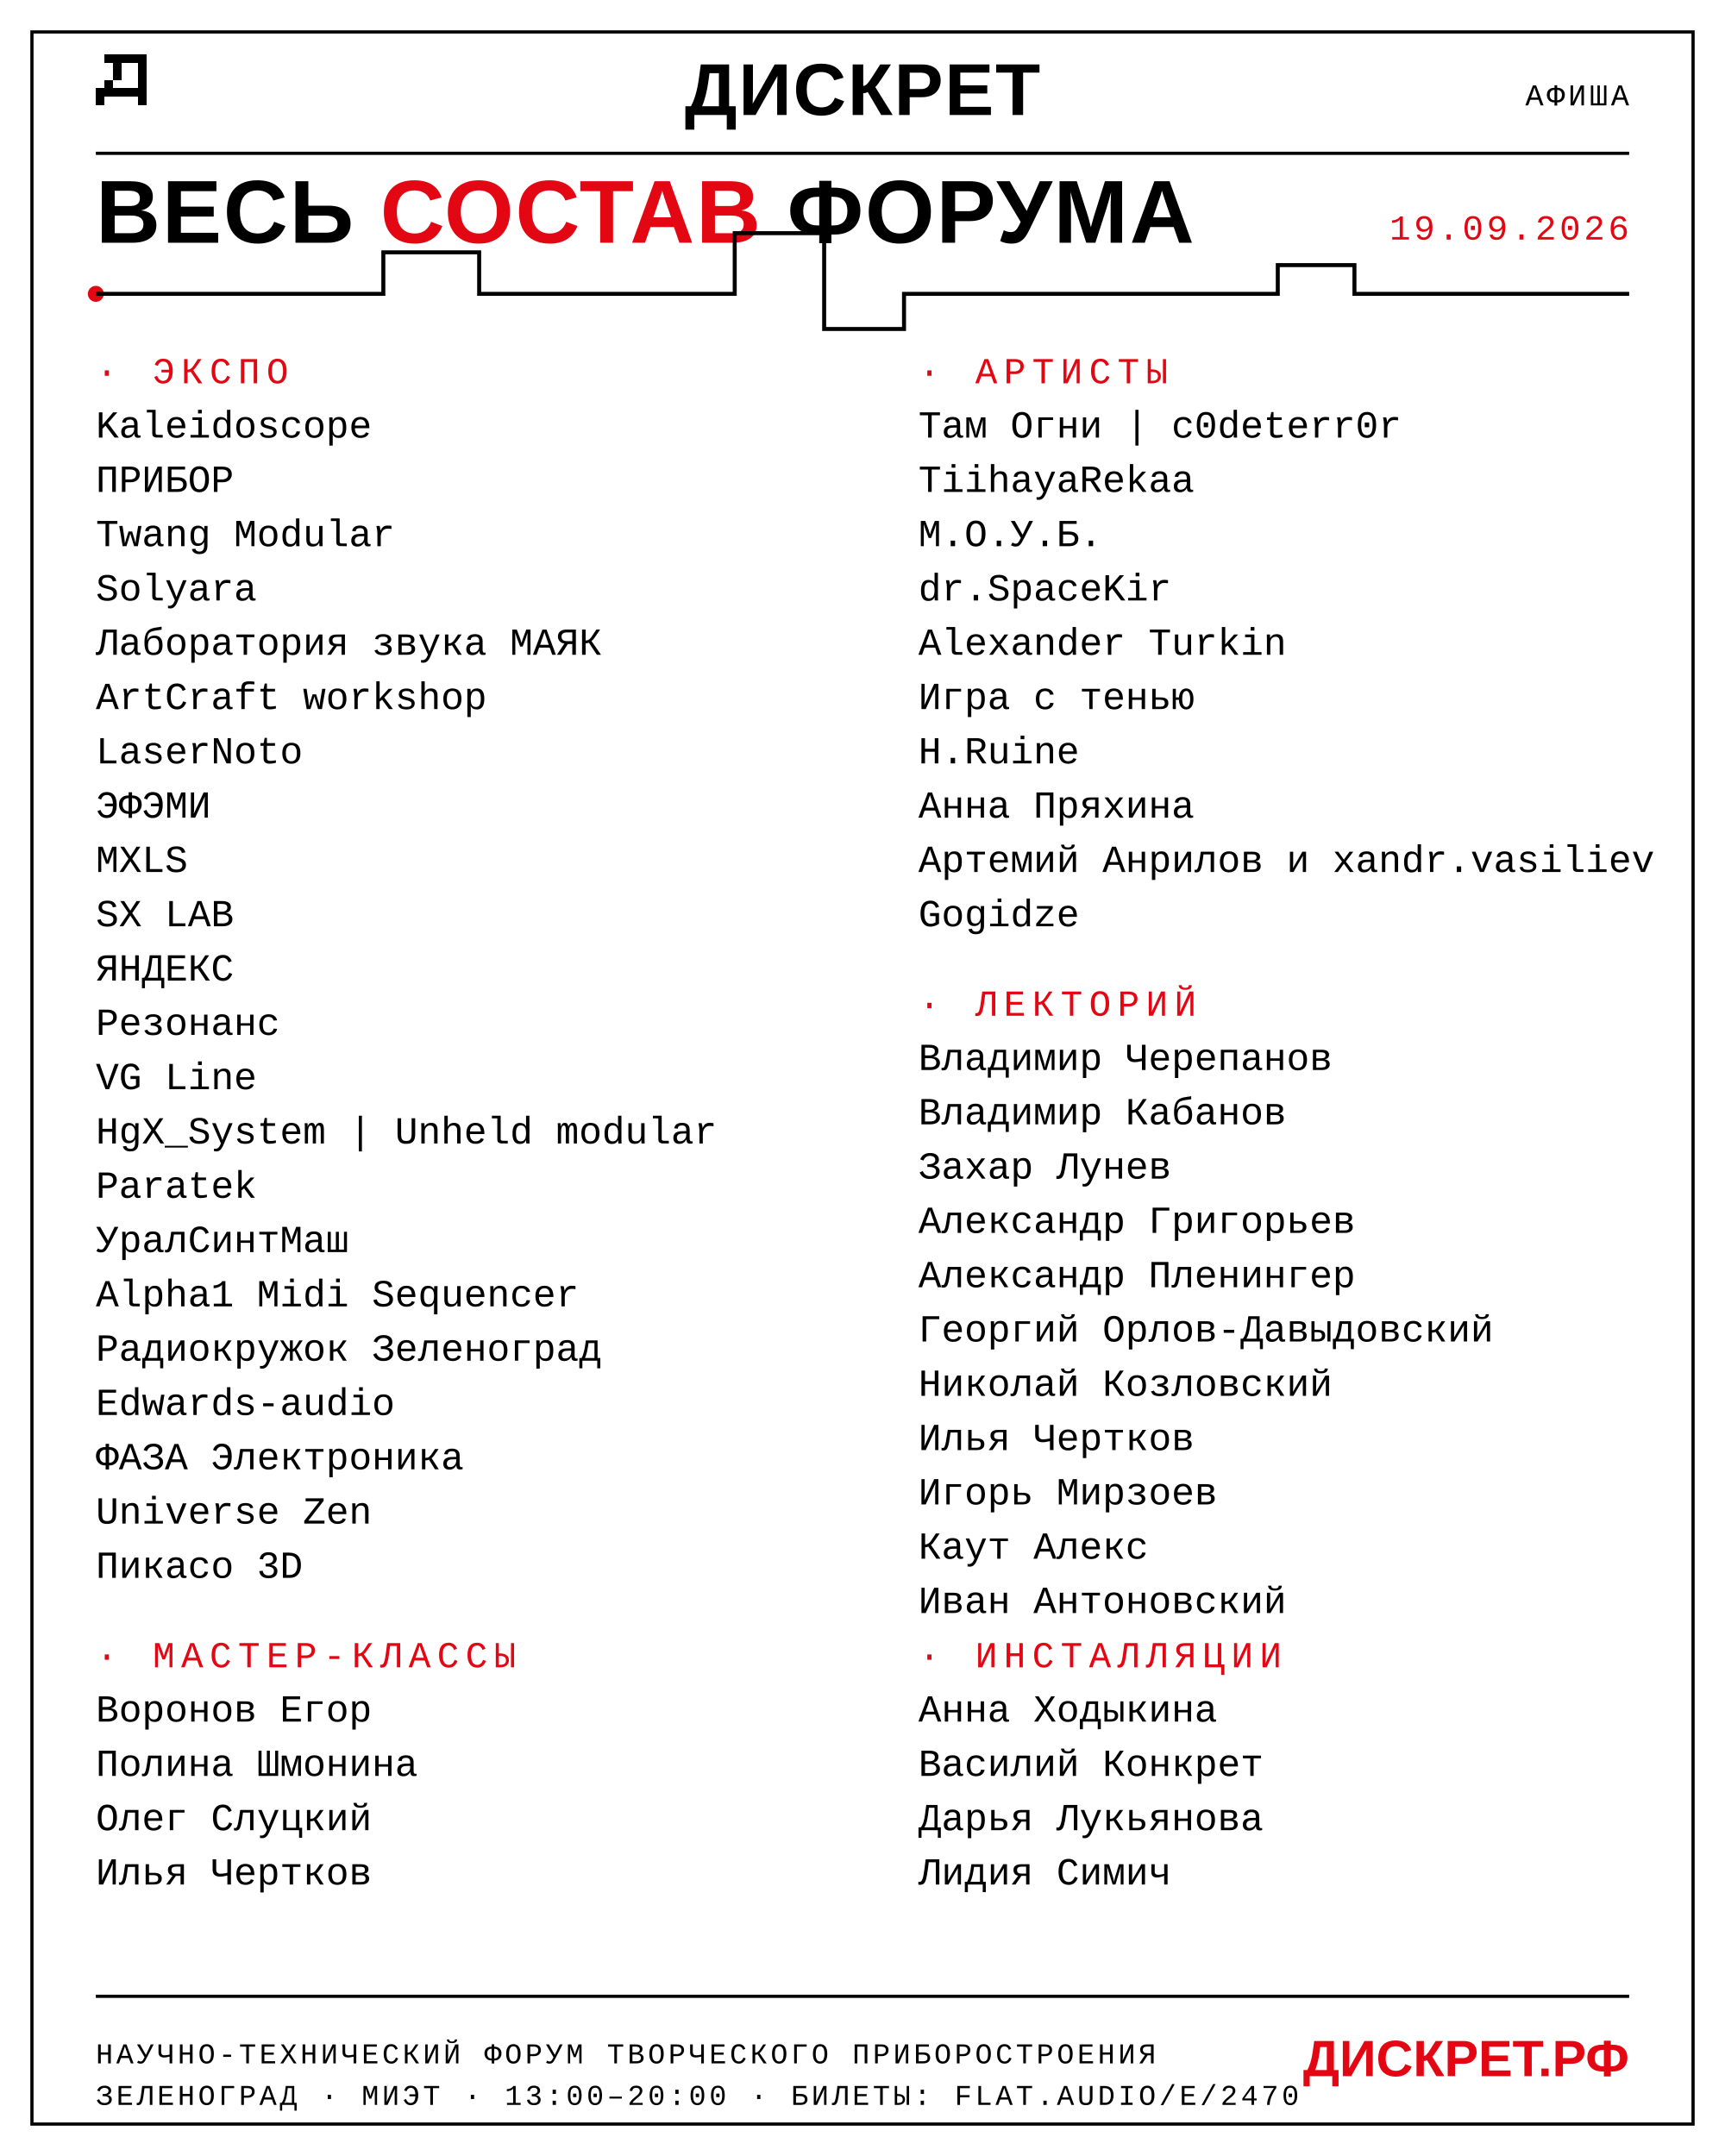
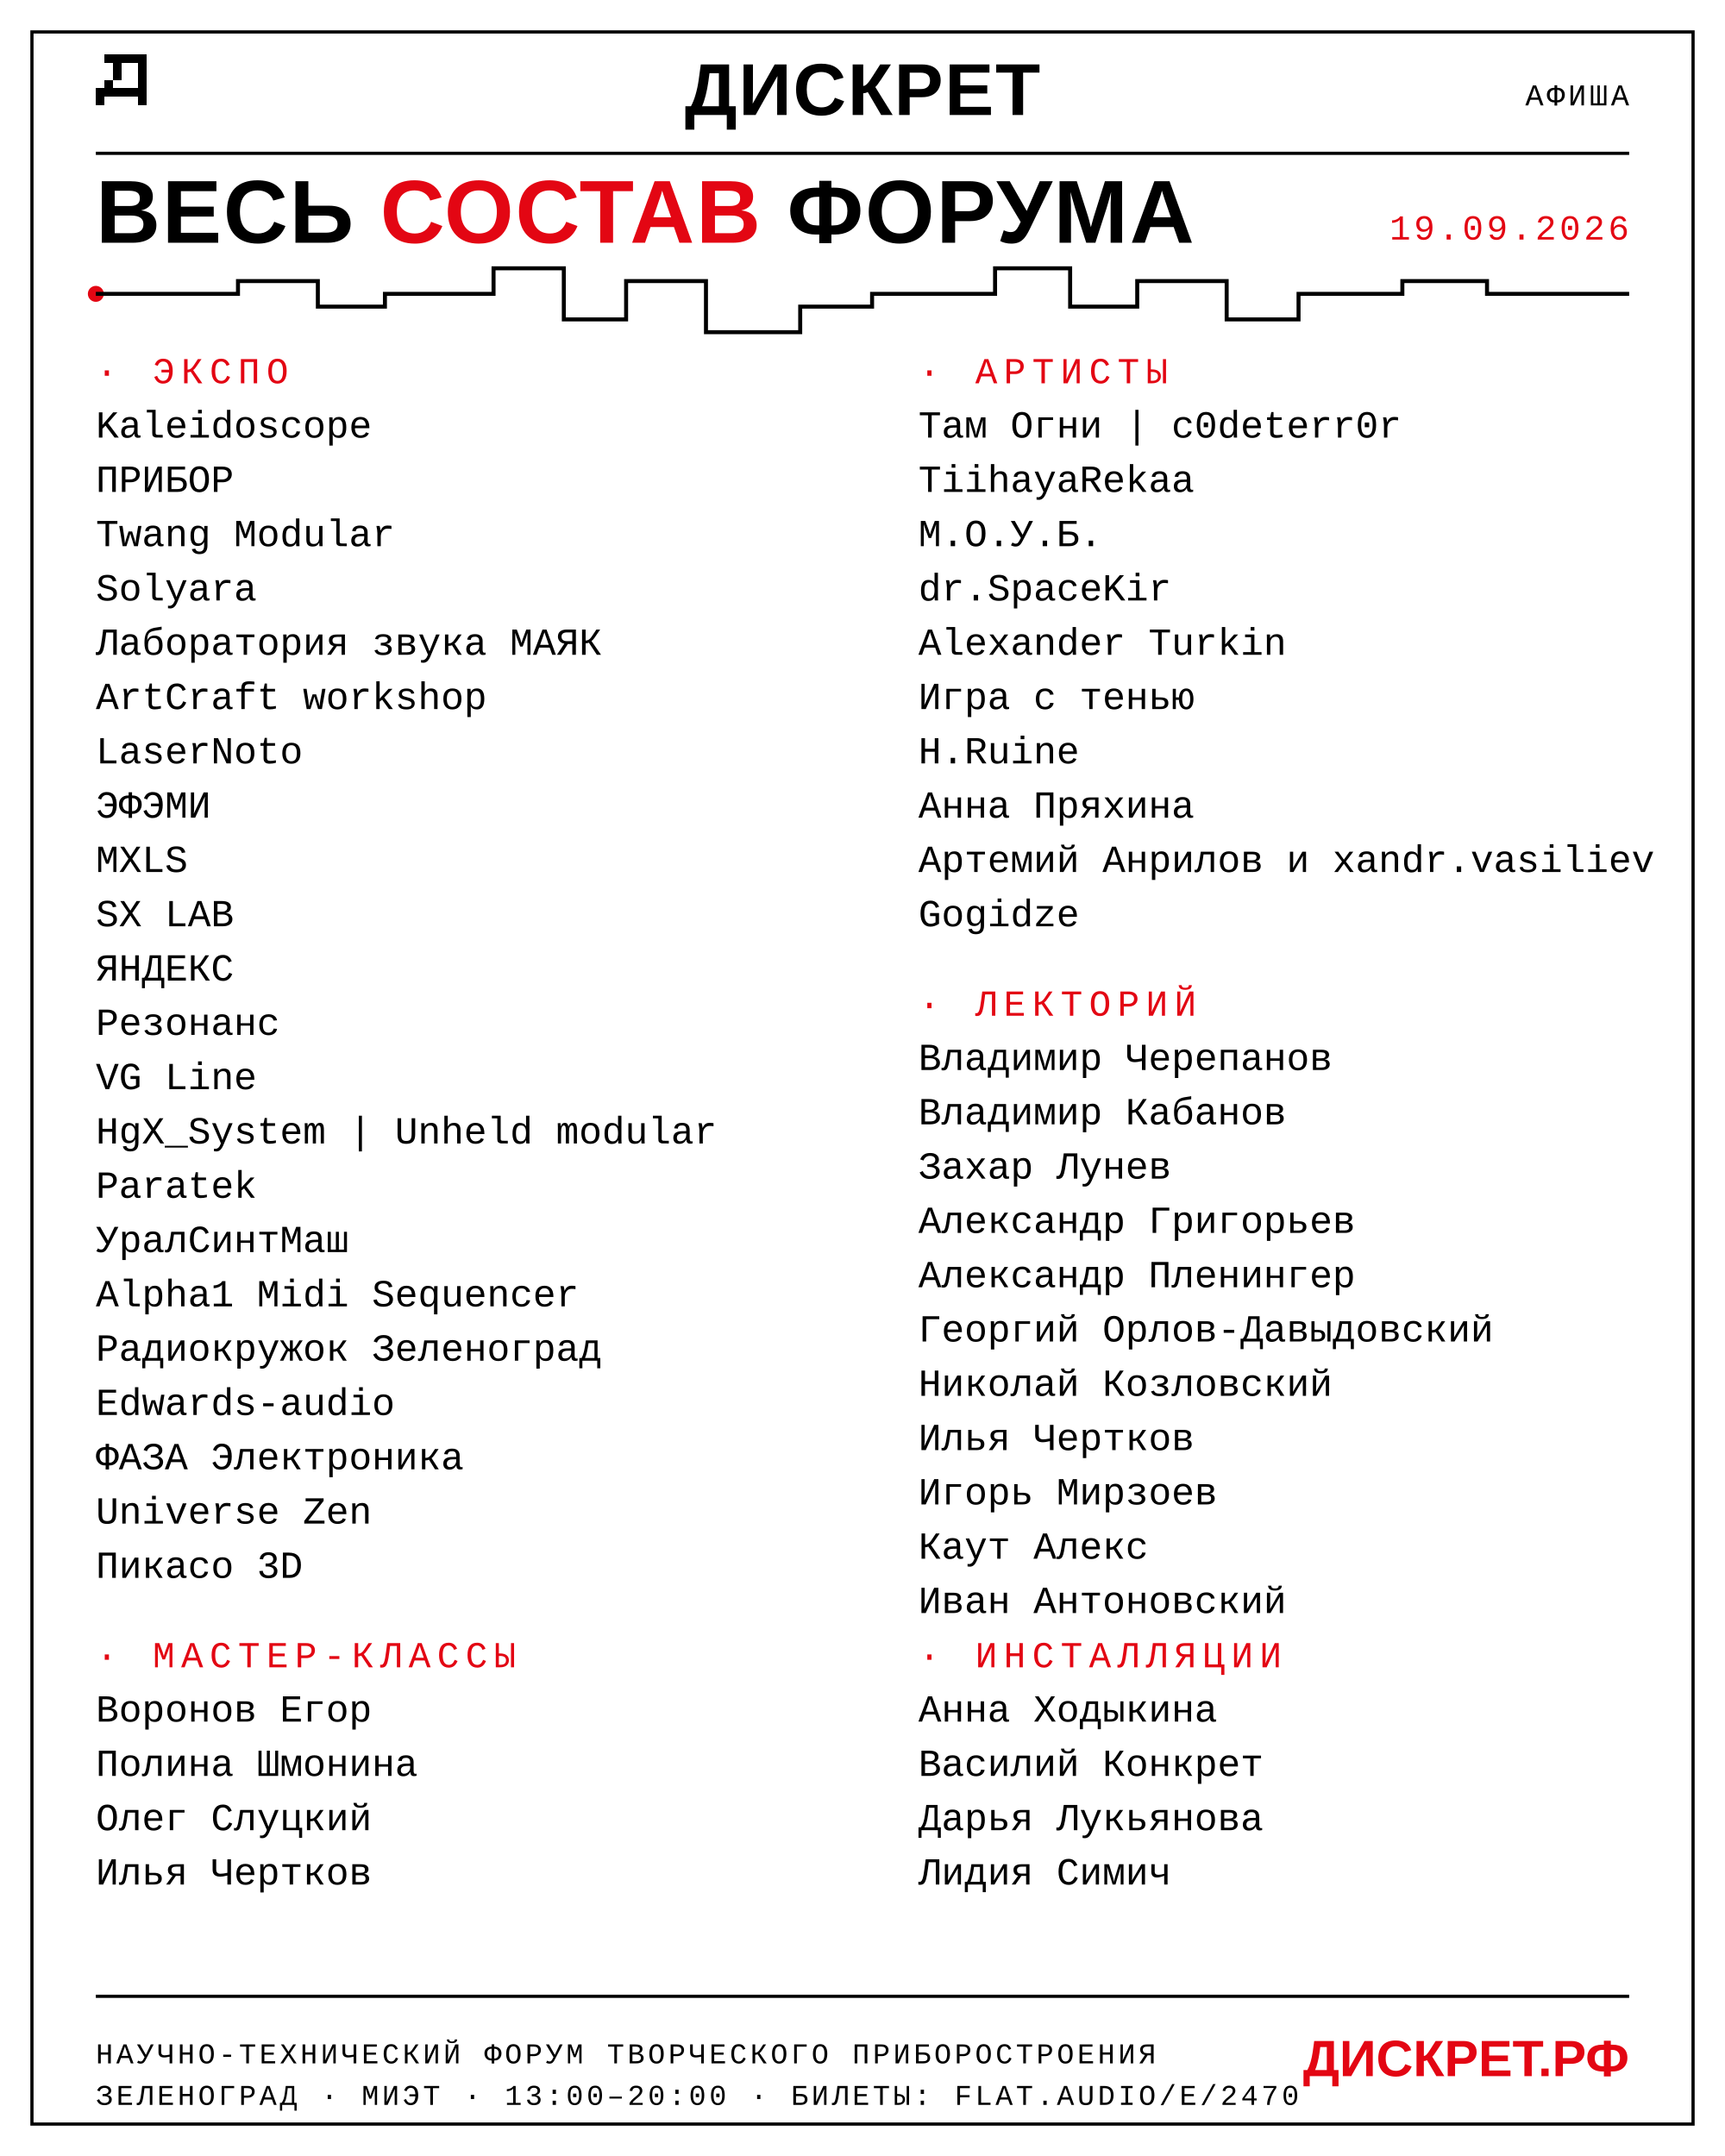
<svg xmlns="http://www.w3.org/2000/svg" width="1080" height="1350" viewBox="0 0 1080 1350" fill="none" font-family="'Arial Narrow','Helvetica Neue',Arial,sans-serif">
  <defs>
    <g id="logoD" shape-rendering="crispEdges" transform="scale(0.66667)">
      <rect x="10" y="0" width="2" height="12" />
      <rect x="2" y="0" width="8" height="2" />
      <rect x="4" y="2" width="2" height="4" />
      <rect x="2" y="6" width="2" height="2" />
      <rect x="0" y="8" width="12" height="2" />
      <rect x="0" y="10" width="2" height="2" />
    </g>
  </defs>
  <rect width="1080" height="1350" fill="#FFFFFF" />
  <rect x="20" y="20" width="1040" height="1310" fill="none" stroke="#000" stroke-width="2" />
  <use href="#logoD" fill="#000" transform="translate(60,34) scale(4.0)" />
  <text x="540" y="72" text-anchor="middle" font-weight="800" font-size="46" letter-spacing="1" fill="#000">ДИСКРЕТ</text>
  <text x="1020" y="66" text-anchor="end" font-family="'Courier New',monospace" font-size="19" letter-spacing="2" fill="#000">АФИША</text>
  <line x1="60" y1="96" x2="1020" y2="96" stroke="#000" stroke-width="2" />
  <text x="60" y="152" font-weight="800" font-size="56" letter-spacing="1" fill="#000">ВЕСЬ <tspan fill="#E30613">СОСТАВ</tspan> ФОРУМА</text>
  <text x="1020" y="150" text-anchor="end" font-family="'Courier New',monospace" font-size="22" letter-spacing="2" fill="#E30613">19.09.2026</text>
  <circle cx="60" cy="184" r="5" fill="#E30613" />
-   <polyline points="60,184 240,184 240,158 300,158 300,184 460,184 460,146 516,146 516,206 566,206 566,184 800,184 800,166 848,166 848,184 1020,184" fill="none" stroke="#000" stroke-width="2.5" />
+   <polyline points="60,184 149,184 149,176 199,176 199,192 241,192 241,184 309,184 309,168 353,168 353,200 392,200 392,176 442,176 442,208 501,208 501,192 546,192 546,184 623,184 623,168 670,168 670,192 712,192 712,176 768,176 768,200 813,200 813,184 878,184 878,176 931,176 931,184 1020,184" fill="none" stroke="#000" stroke-width="2.5" />
  <text x="60" y="240" font-family="'Courier New',monospace" font-size="23" letter-spacing="4" fill="#E30613">· ЭКСПО</text>
  <text x="60" y="274" font-family="'Courier New',monospace" font-size="24" fill="#000">Kaleidoscope</text>
  <text x="60" y="308" font-family="'Courier New',monospace" font-size="24" fill="#000">ПРИБОР</text>
  <text x="60" y="342" font-family="'Courier New',monospace" font-size="24" fill="#000">Twang Modular</text>
  <text x="60" y="376" font-family="'Courier New',monospace" font-size="24" fill="#000">Solyara</text>
  <text x="60" y="410" font-family="'Courier New',monospace" font-size="24" fill="#000">Лаборатория звука МАЯК</text>
  <text x="60" y="444" font-family="'Courier New',monospace" font-size="24" fill="#000">ArtCraft workshop</text>
  <text x="60" y="478" font-family="'Courier New',monospace" font-size="24" fill="#000">LaserNoto</text>
  <text x="60" y="512" font-family="'Courier New',monospace" font-size="24" fill="#000">ЭФЭМИ</text>
  <text x="60" y="546" font-family="'Courier New',monospace" font-size="24" fill="#000">MXLS</text>
  <text x="60" y="580" font-family="'Courier New',monospace" font-size="24" fill="#000">SX LAB</text>
  <text x="60" y="614" font-family="'Courier New',monospace" font-size="24" fill="#000">ЯНДЕКС</text>
  <text x="60" y="648" font-family="'Courier New',monospace" font-size="24" fill="#000">Резонанс</text>
  <text x="60" y="682" font-family="'Courier New',monospace" font-size="24" fill="#000">VG Line</text>
  <text x="60" y="716" font-family="'Courier New',monospace" font-size="24" fill="#000">HgX_System | Unheld modular</text>
  <text x="60" y="750" font-family="'Courier New',monospace" font-size="24" fill="#000">Paratek</text>
  <text x="60" y="784" font-family="'Courier New',monospace" font-size="24" fill="#000">УралСинтМаш</text>
  <text x="60" y="818" font-family="'Courier New',monospace" font-size="24" fill="#000">Alpha1 Midi Sequencer</text>
  <text x="60" y="852" font-family="'Courier New',monospace" font-size="24" fill="#000">Радиокружок Зеленоград</text>
  <text x="60" y="886" font-family="'Courier New',monospace" font-size="24" fill="#000">Edwards-audio</text>
  <text x="60" y="920" font-family="'Courier New',monospace" font-size="24" fill="#000">ФАЗА Электроника</text>
  <text x="60" y="954" font-family="'Courier New',monospace" font-size="24" fill="#000">Universe Zen</text>
  <text x="60" y="988" font-family="'Courier New',monospace" font-size="24" fill="#000">Пикасо 3D</text>
  <text x="575" y="240" font-family="'Courier New',monospace" font-size="23" letter-spacing="4" fill="#E30613">· АРТИСТЫ</text>
  <text x="575" y="274" font-family="'Courier New',monospace" font-size="24" fill="#000">Там Огни | c0deterr0r</text>
  <text x="575" y="308" font-family="'Courier New',monospace" font-size="24" fill="#000">TiihayaRekaa</text>
  <text x="575" y="342" font-family="'Courier New',monospace" font-size="24" fill="#000">М.О.У.Б.</text>
  <text x="575" y="376" font-family="'Courier New',monospace" font-size="24" fill="#000">dr.SpaceKir</text>
  <text x="575" y="410" font-family="'Courier New',monospace" font-size="24" fill="#000">Alexander Turkin</text>
  <text x="575" y="444" font-family="'Courier New',monospace" font-size="24" fill="#000">Игра с тенью</text>
  <text x="575" y="478" font-family="'Courier New',monospace" font-size="24" fill="#000">H.Ruine</text>
  <text x="575" y="512" font-family="'Courier New',monospace" font-size="24" fill="#000">Анна Пряхина</text>
  <text x="575" y="546" font-family="'Courier New',monospace" font-size="24" fill="#000">Артемий Анрилов и xandr.vasiliev</text>
  <text x="575" y="580" font-family="'Courier New',monospace" font-size="24" fill="#000">Gogidze</text>
  <text x="575" y="636" font-family="'Courier New',monospace" font-size="23" letter-spacing="4" fill="#E30613">· ЛЕКТОРИЙ</text>
  <text x="575" y="670" font-family="'Courier New',monospace" font-size="24" fill="#000">Владимир Черепанов</text>
  <text x="575" y="704" font-family="'Courier New',monospace" font-size="24" fill="#000">Владимир Кабанов</text>
  <text x="575" y="738" font-family="'Courier New',monospace" font-size="24" fill="#000">Захар Лунев</text>
  <text x="575" y="772" font-family="'Courier New',monospace" font-size="24" fill="#000">Александр Григорьев</text>
  <text x="575" y="806" font-family="'Courier New',monospace" font-size="24" fill="#000">Александр Пленингер</text>
  <text x="575" y="840" font-family="'Courier New',monospace" font-size="24" fill="#000">Георгий Орлов-Давыдовский</text>
  <text x="575" y="874" font-family="'Courier New',monospace" font-size="24" fill="#000">Николай Козловский</text>
  <text x="575" y="908" font-family="'Courier New',monospace" font-size="24" fill="#000">Илья Чертков</text>
  <text x="575" y="942" font-family="'Courier New',monospace" font-size="24" fill="#000">Игорь Мирзоев</text>
  <text x="575" y="976" font-family="'Courier New',monospace" font-size="24" fill="#000">Каут Алекс</text>
  <text x="575" y="1010" font-family="'Courier New',monospace" font-size="24" fill="#000">Иван Антоновский</text>
  <text x="60" y="1044" font-family="'Courier New',monospace" font-size="23" letter-spacing="4" fill="#E30613">· МАСТЕР-КЛАССЫ</text>
  <text x="60" y="1078" font-family="'Courier New',monospace" font-size="24" fill="#000">Воронов Егор</text>
  <text x="60" y="1112" font-family="'Courier New',monospace" font-size="24" fill="#000">Полина Шмонина</text>
  <text x="60" y="1146" font-family="'Courier New',monospace" font-size="24" fill="#000">Олег Слуцкий</text>
  <text x="60" y="1180" font-family="'Courier New',monospace" font-size="24" fill="#000">Илья Чертков</text>
  <text x="575" y="1044" font-family="'Courier New',monospace" font-size="23" letter-spacing="4" fill="#E30613">· ИНСТАЛЛЯЦИИ</text>
  <text x="575" y="1078" font-family="'Courier New',monospace" font-size="24" fill="#000">Анна Ходыкина</text>
  <text x="575" y="1112" font-family="'Courier New',monospace" font-size="24" fill="#000">Василий Конкрет</text>
  <text x="575" y="1146" font-family="'Courier New',monospace" font-size="24" fill="#000">Дарья Лукьянова</text>
  <text x="575" y="1180" font-family="'Courier New',monospace" font-size="24" fill="#000">Лидия Симич</text>
  <line x1="60" y1="1250" x2="1020" y2="1250" stroke="#000" stroke-width="2" />
  <text x="60" y="1292" font-family="'Courier New',monospace" font-size="18" letter-spacing="2" fill="#000">НАУЧНО-ТЕХНИЧЕСКИЙ ФОРУМ ТВОРЧЕСКОГО ПРИБОРОСТРОЕНИЯ</text>
  <text x="60" y="1318" font-family="'Courier New',monospace" font-size="18" letter-spacing="2" fill="#000">ЗЕЛЕНОГРАД · МИЭТ · 13:00–20:00 · БИЛЕТЫ: FLAT.AUDIO/E/2470</text>
  <text x="1020" y="1300" text-anchor="end" font-weight="800" font-size="32" fill="#E30613">ДИСКРЕТ.РФ</text>
</svg>
